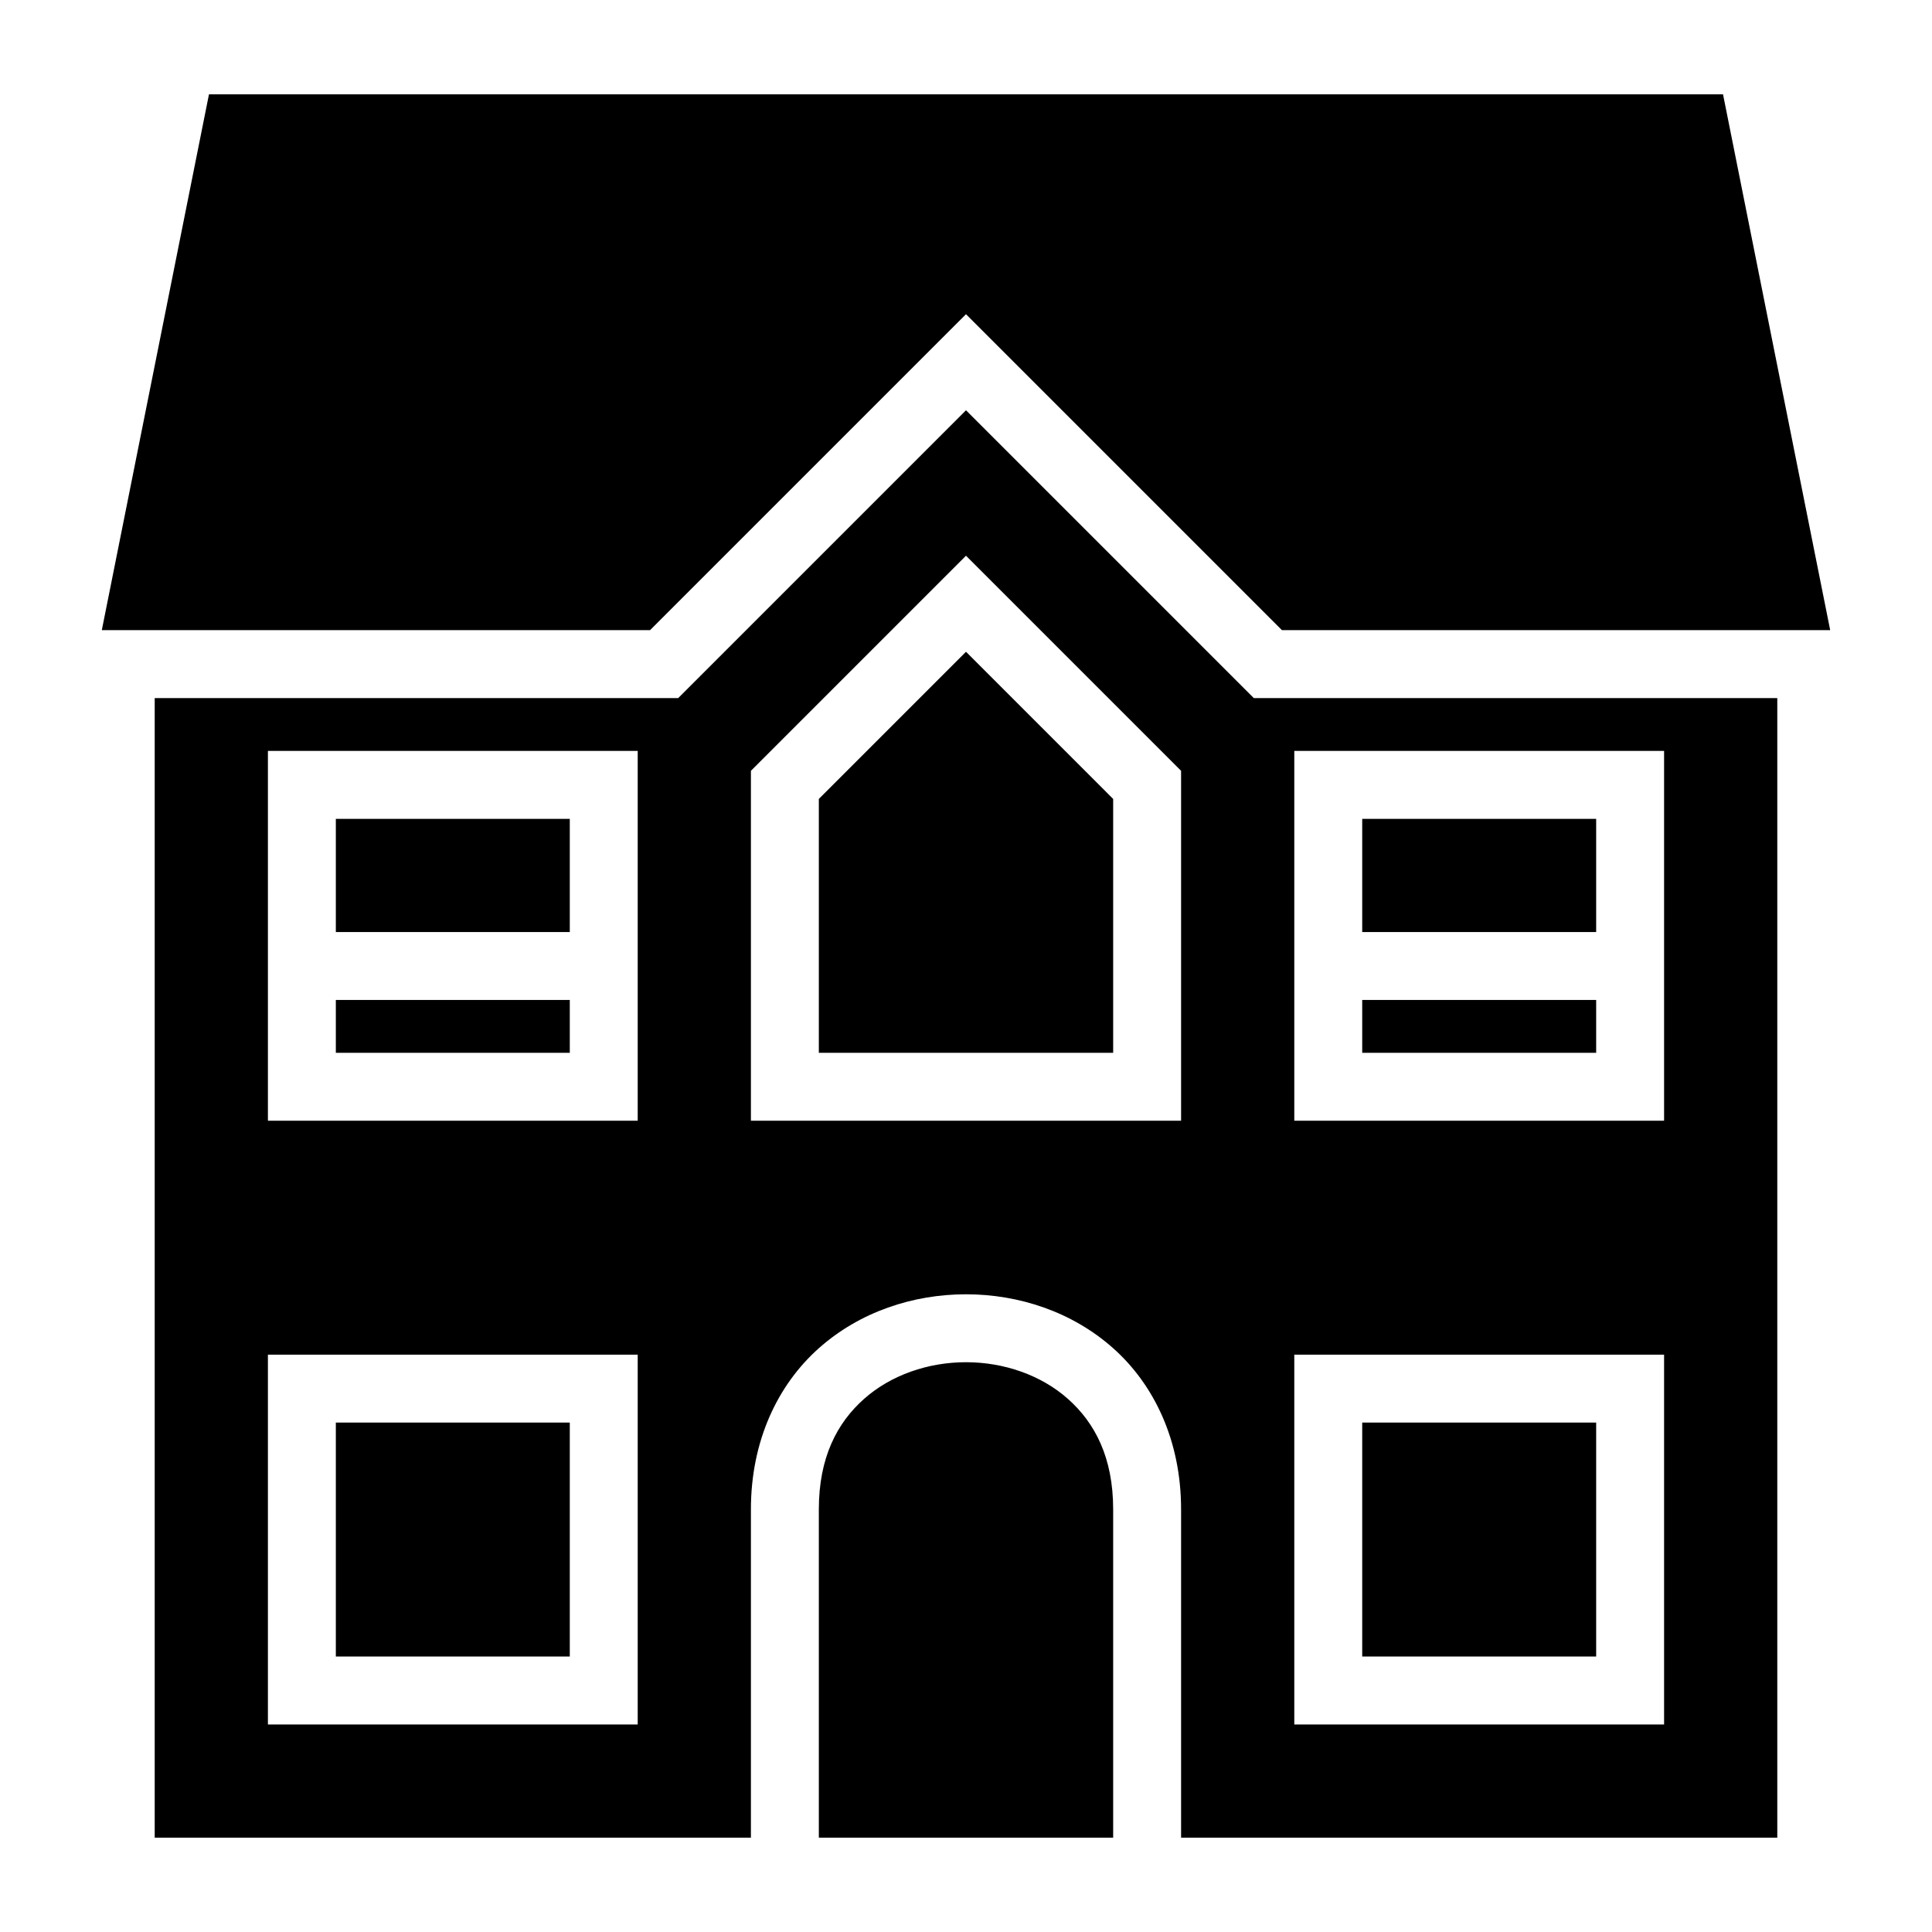
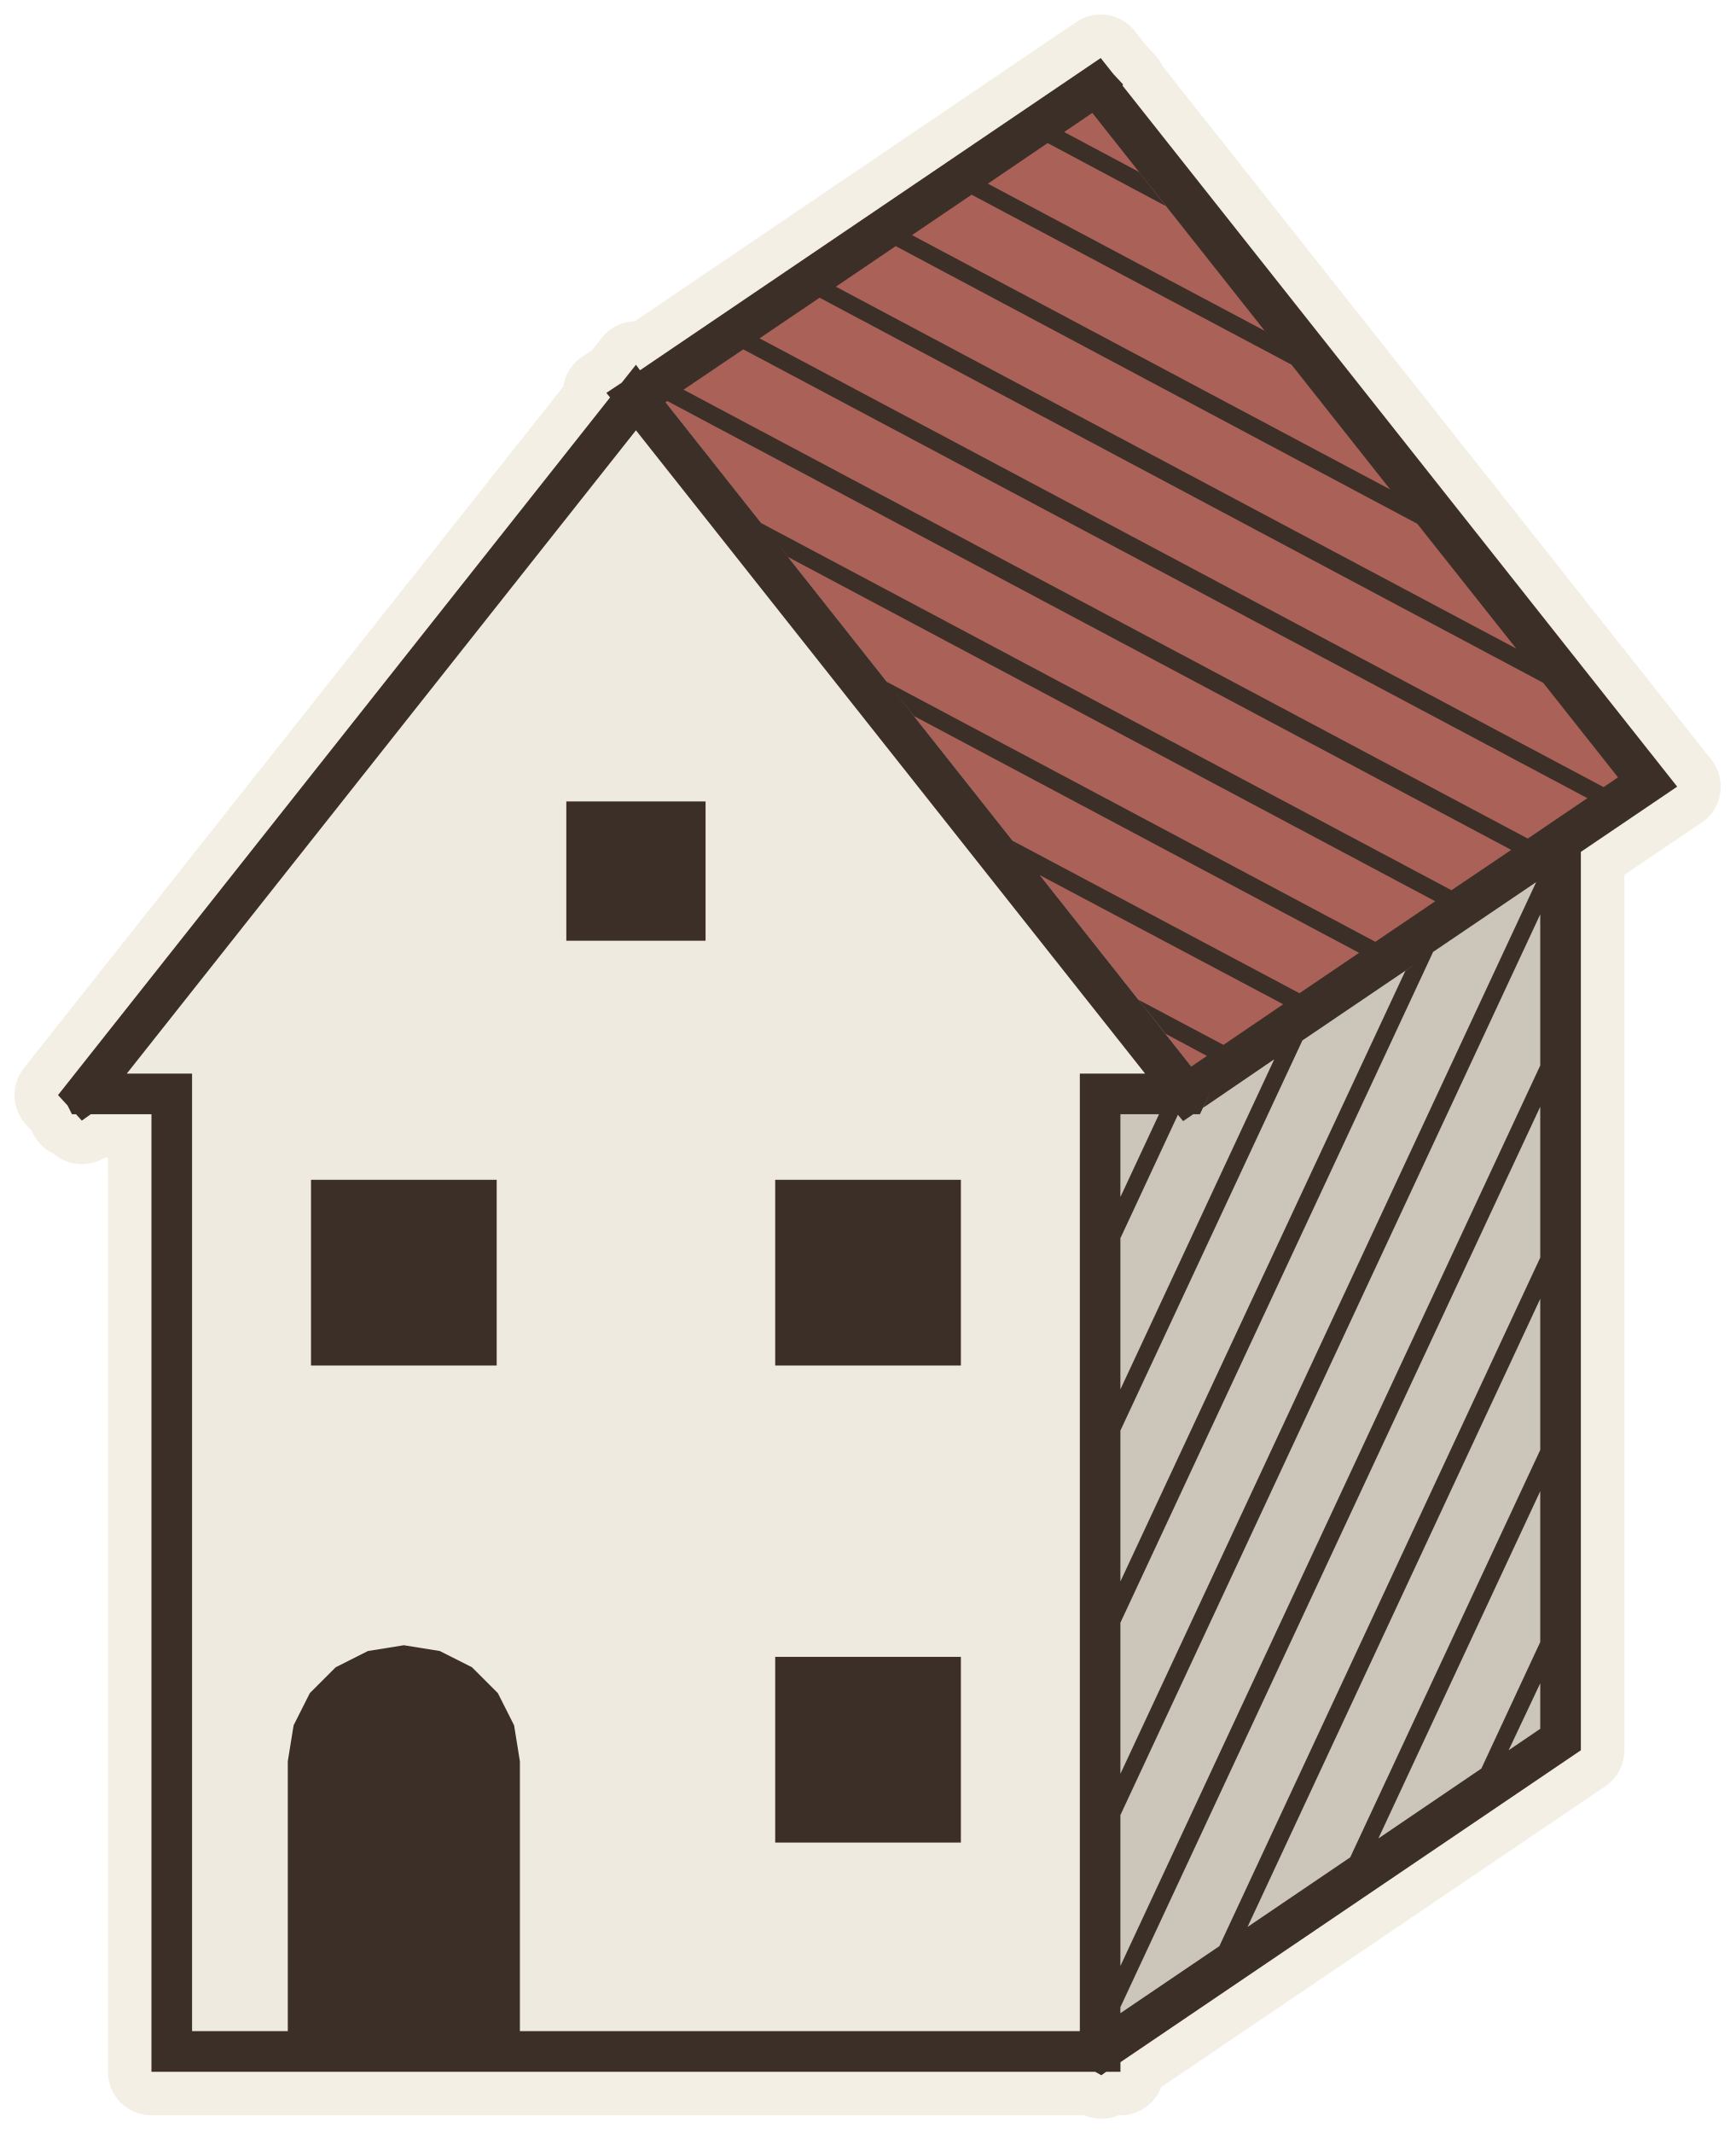
- <svg xmlns="http://www.w3.org/2000/svg" viewBox="0 0 512 512">
-   <path fill="#000" d="m55.379 25-28.4 142H172.27L256 83.271 339.729 167H485.02l-28.4-142zM256 108.727 179.729 185H41v302h158v-87c0-18.25 7.166-33.077 18.021-42.727C227.877 347.624 242 343 256 343s28.123 4.624 38.979 14.273C305.834 366.923 313 381.75 313 400v87h158V185H332.271zm0 38.544 57 57V297H199v-92.729zm0 25.456-39 39V279h78v-67.271zM71 199h98v98H71zm272 0h98v98h-98zM89 217v30h62v-30zm272 0v30h62v-30zM89 265v14h62v-14zm272 0v14h62v-14zM71 359h98v98H71v-98zm272 0h98v98h-98v-98zm-87 2c-10 0-19.877 3.376-27.021 9.727C221.834 377.077 217 386.25 217 400v87h78v-87c0-13.75-4.834-22.923-11.979-29.273C275.877 364.376 266 361 256 361zM89 377v62h62v-62zm272 0v62h62v-62z" />
+ <svg xmlns="http://www.w3.org/2000/svg" viewBox="-21.92 -70.7 59.81 73.51" data-palette="wall:#EFEADF;roof:#D9776B;wood:#C9A97C;earth:#8E9A6A;water:#8FB0B8;flag:#4A3B32;ink:#3B2F28;halo:#F4EFE4">
+   <path data-role="sil" fill="#F4EFE4" stroke="#F4EFE4" stroke-width="3" stroke-linejoin="round" d="M16.21 0.7L16.7 0.7L16.7 0.37L32.57 -10.38L32.57 -41.35L35.89 -43.59L16.77 -67.75L16.79 -67.79L16.4 -68.21L16.02 -68.7L0.14 -57.94L0 -58.13L-0.48 -57.52L-1.02 -57.16L-0.89 -57L-19.92 -32.96L-19.59 -32.6L-19.44 -32.3L-19.3 -32.3L-19.1 -32.08L-18.79 -32.3L-16.7 -32.3L-16.7 0.7L15.83 0.7L16.04 0.82Z" />
+   <path data-role="wall" fill="#EFEADF" d="M16 -33L19 -33L0 -57L-19 -33L-16 -33L-16 0L16 0Z" />
+   <path data-role="wall-shade" fill="#cbc5ba" d="M31.87 -10.75L31.87 -40.87L19.55 -32.52L19.44 -32.3L19.21 -32.3L18.86 -32.06L18.66 -32.3L16.7 -32.3L16.7 -0.47Z" />
+   <path data-role="roof-shade" fill="#aa6157" d="M34.87 -43.75L15.87 -67.75L0.58 -57.39L19.58 -33.39Z" />
+   <path data-role="ink" fill="#3B2F28" d="M19.14 -33.94L19.82 -33.09L19.55 -32.52L22 -34.19L16.7 -22.82L16.7 -21.4L22.97 -34.84L35.89 -43.59L16.02 -68.7L0.14 -57.94L0 -58.13L-19.92 -32.96L-19.59 -32.6L-19.44 -32.3L-19.3 -32.3L-19.1 -32.08L-18.79 -32.3L-16.7 -32.3L-16.7 0.7L15.83 0.7L16.04 0.82L16.21 0.7L16.7 0.7L16.7 -32.3L18.03 -32.3L16.7 -29.45L16.7 -28.03L18.68 -32.28L18.86 -32.06L19.21 -32.3L19.44 -32.3L19.82 -33.09L1.02 -56.84L1.08 -56.88L30.17 -41.41L28.11 -40.02L4.32 -52.67L5.25 -51.5L27.55 -39.64L22.87 -36.47L12.99 -41.72L13.92 -40.54L22.31 -36.09L20.25 -34.69L17.33 -36.24L18.26 -35.07L19.68 -34.31ZM16.79 -67.79L16.4 -68.21L16.77 -67.75ZM6.89 -60.82L11.57 -63.99L22.6 -58.13L21.67 -59.3L12.13 -64.37L14.19 -65.77L18.26 -63.6L17.33 -64.78L14.76 -66.15L15.73 -66.81L26 -53.83L9.51 -62.6L8.95 -62.22L26.93 -52.65L30.34 -48.35ZM30.74 -41.8L1.64 -57.27L3.7 -58.66L32.8 -43.19L33.36 -43.57L4.26 -59.04L6.33 -60.44L31.27 -47.17L33.85 -43.91ZM-0.48 -57.52L-1.02 -57.16L-0.89 -57ZM-15.3 -0.7L-15.3 -33.7L-17.55 -33.7L0 -55.87L17.55 -33.7L15.3 -33.7L15.3 -0.7L-4 -0.7L-4 -10L-4.2 -11.24L-4.76 -12.35L-5.65 -13.24L-6.76 -13.8L-8 -14L-9.24 -13.8L-10.35 -13.24L-11.24 -12.35L-11.8 -11.24L-12 -10L-12 -0.7ZM25.49 -38.24L8.65 -47.2L9.59 -46.02L24.93 -37.86ZM2.4 -43.08L-2.4 -43.08L-2.4 -38.28L2.4 -38.28ZM32.57 -10.38L32.57 -41.35L31.03 -40.3L16.7 -9.57L16.7 -8.15L31.17 -39.19L31.17 -33.98L16.7 -2.95L16.7 -1.53L31.17 -32.56L31.17 -27.36L20.11 -3.63L16.7 -1.32L16.7 0.37ZM27.48 -37.9L26.52 -37.24L16.7 -16.2L16.7 -14.78ZM11.2 -30.04L4.8 -30.04L4.8 -23.64L11.2 -23.64ZM-4.8 -30.04L-11.2 -30.04L-11.2 -23.64L-4.8 -23.64ZM31.17 -25.94L31.17 -20.73L24.62 -6.69L21.08 -4.29ZM31.17 -19.31L31.17 -14.11L29.14 -9.75L25.59 -7.34ZM11.2 -13.6L4.8 -13.6L4.8 -7.2L11.2 -7.2ZM30.08 -10.38L31.17 -12.69L31.17 -11.12Z" />
</svg>
